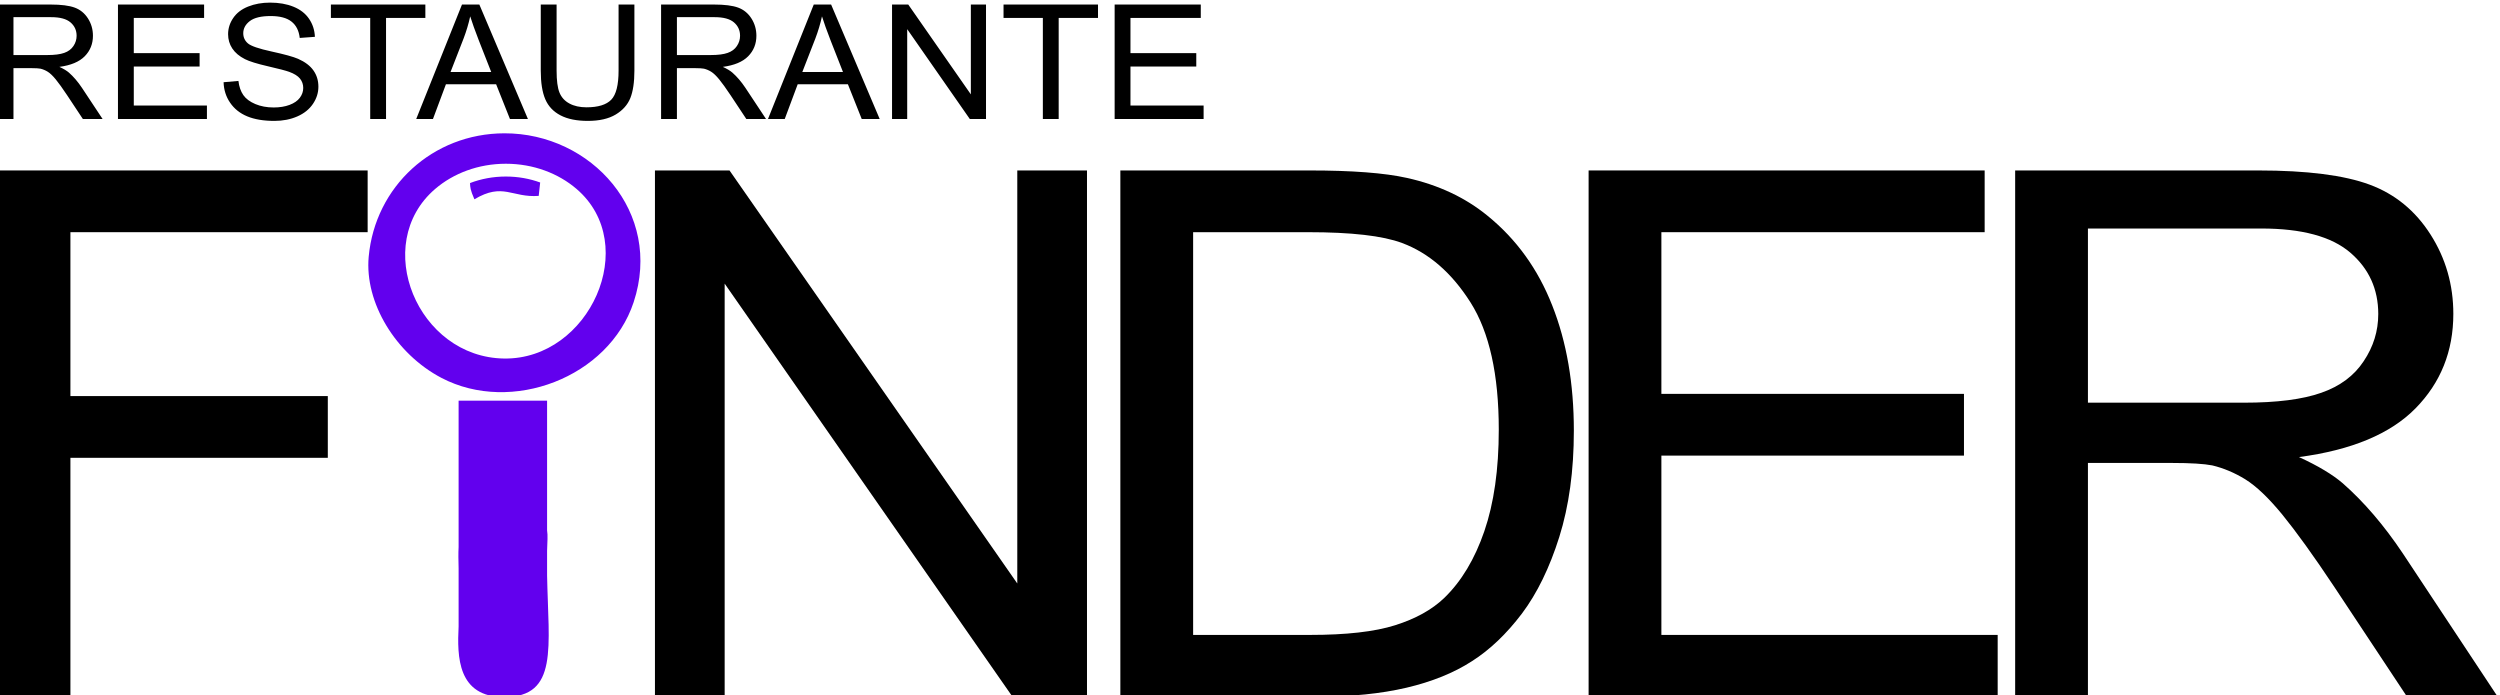
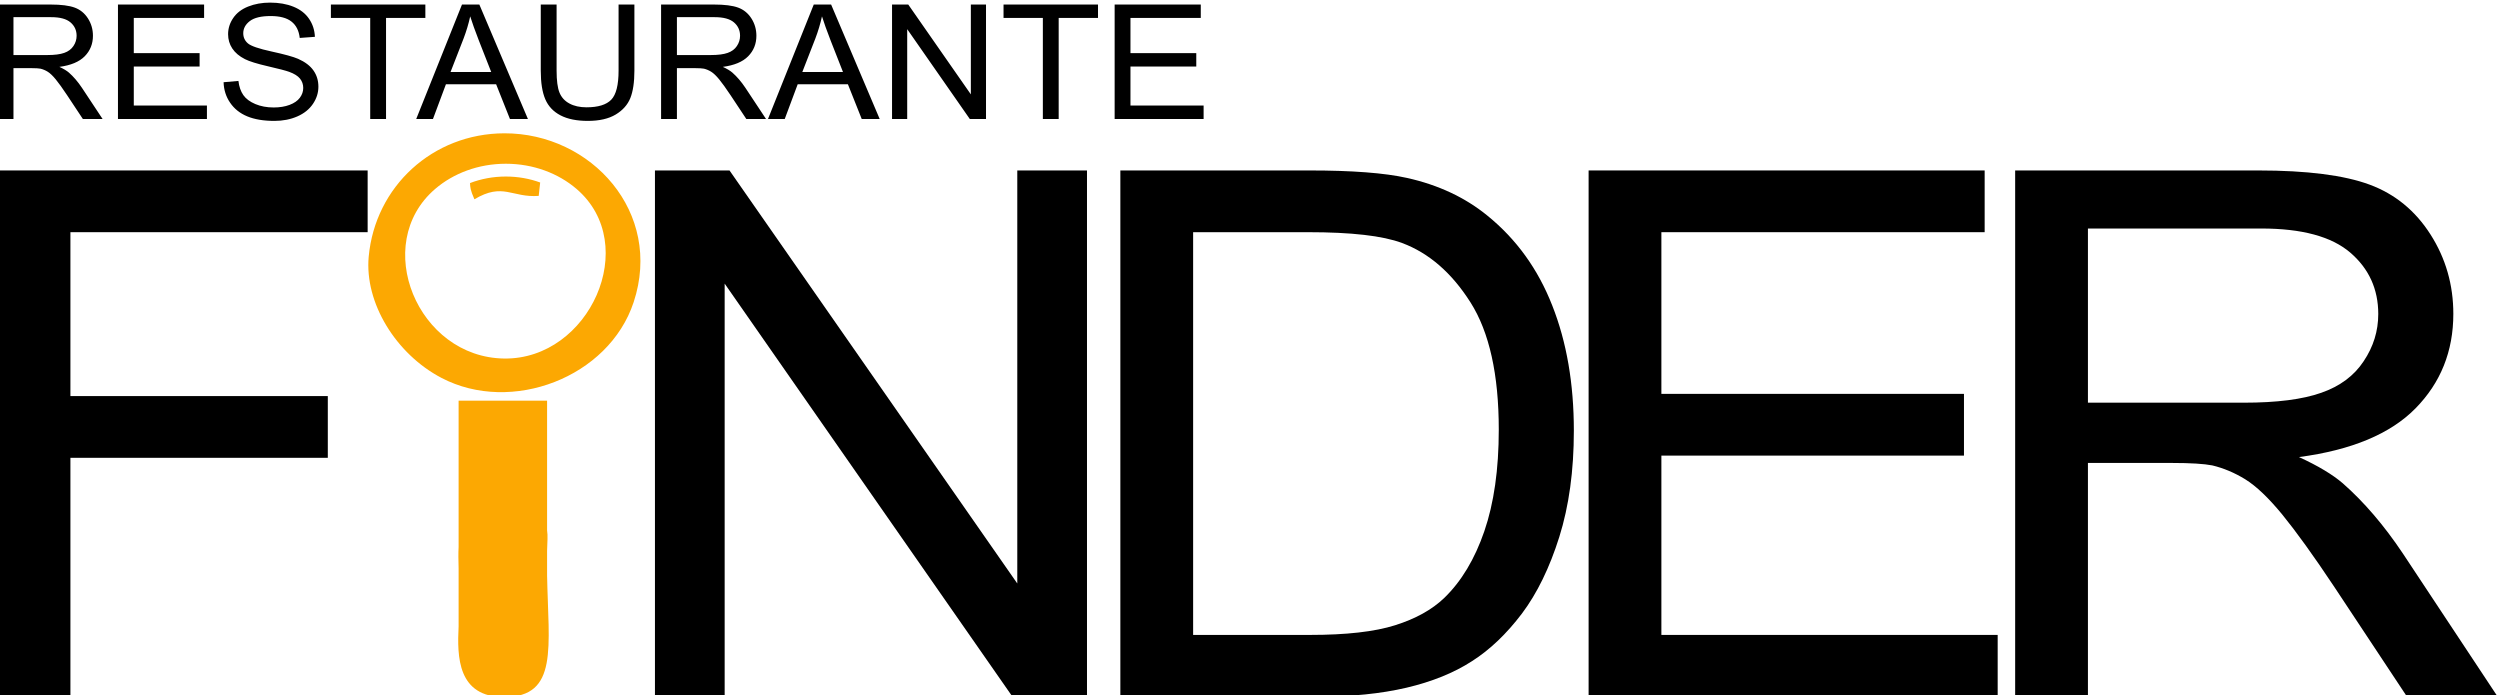
<svg xmlns="http://www.w3.org/2000/svg" xml:space="preserve" width="72mm" height="20mm" version="1.1" style="shape-rendering:geometricPrecision; text-rendering:geometricPrecision; image-rendering:optimizeQuality; fill-rule:evenodd; clip-rule:evenodd" viewBox="0 0 7200 2000">
  <defs>
    <style type="text/css">
   
-     .fil1 {fill:#6200EE}
+     .fil1 {fill:#FCA802}
    .fil0 {fill:black;fill-rule:nonzero}
   
  </style>
  </defs>
  <g id="Camada_x0020_1">
    <path class="fil0" d="M-6.8 342.67l0 -329.61 152.27 0c30.63,0 53.9,2.99 69.82,8.9 15.91,5.91 28.63,16.34 38.15,31.3 9.51,14.96 14.23,31.54 14.23,49.64 0,23.41 -7.92,43.12 -23.67,59.16 -15.76,16.03 -40.07,26.16 -73.01,30.54 12.07,5.52 21.19,11.04 27.42,16.42 13.28,11.66 25.84,26.31 37.59,43.88l59.42 89.77 -56.78 0 -45.42 -68.59c-13.2,-19.87 -24.15,-34.99 -32.71,-45.5 -8.64,-10.51 -16.32,-17.8 -23.12,-22.02 -6.71,-4.14 -13.68,-7.06 -20.71,-8.75 -5.12,-0.99 -13.52,-1.53 -25.27,-1.53l-52.63 0 0 146.39 -45.58 0zm45.58 -184.14l97.58 0c20.78,0 36.94,-2.07 48.61,-6.21 11.69,-4.07 20.56,-10.67 26.56,-19.8 6.08,-9.05 9.11,-18.87 9.11,-29.54 0,-15.57 -5.83,-28.46 -17.59,-38.51 -11.75,-10.06 -30.3,-15.04 -55.66,-15.04l-108.61 0 0 109.1zm300.95 184.14l0 -329.61 248.08 0 0 38.67 -202.5 0 0 101.28 189.54 0 0 38.67 -189.54 0 0 112.32 210.65 0 0 38.67 -256.23 0zm304.22 -105.88l42.71 -3.68c2,16.57 6.71,30.15 14.15,40.81 7.43,10.59 18.95,19.19 34.55,25.78 15.59,6.53 33.18,9.82 52.7,9.82 17.35,0 32.63,-2.45 45.9,-7.44 13.28,-4.98 23.12,-11.81 29.59,-20.48 6.49,-8.67 9.76,-18.11 9.76,-28.24 0,-10.28 -3.12,-19.26 -9.35,-27.01 -6.24,-7.67 -16.56,-14.11 -30.96,-19.41 -9.19,-3.37 -29.58,-8.74 -61.17,-16.03 -31.6,-7.29 -53.66,-14.12 -66.31,-20.56 -16.38,-8.29 -28.55,-18.57 -36.54,-30.77 -8.08,-12.2 -12.07,-25.93 -12.07,-41.05 0,-16.73 4.95,-32.3 14.79,-46.72 9.84,-14.51 24.15,-25.48 43.1,-33 18.88,-7.52 39.91,-11.27 63.02,-11.27 25.43,0 47.91,3.91 67.35,11.81 19.43,7.83 34.38,19.41 44.86,34.76 10.48,15.27 16.07,32.61 16.88,51.94l-43.67 3.22c-2.32,-20.79 -10.23,-36.52 -23.75,-47.11 -13.52,-10.66 -33.52,-15.96 -59.91,-15.96 -27.51,0 -47.58,4.84 -60.14,14.51 -12.55,9.66 -18.87,21.33 -18.87,34.98 0,11.82 4.47,21.56 13.35,29.23 8.8,7.6 31.6,15.5 68.54,23.48 36.95,8.06 62.3,15.04 76.06,21.02 19.91,8.83 34.71,19.95 44.23,33.53 9.51,13.51 14.23,29.08 14.23,46.73 0,17.57 -5.2,33.99 -15.67,49.49 -10.48,15.5 -25.44,27.54 -45.03,36.13 -19.6,8.6 -41.59,12.89 -66.14,12.89 -31.03,0 -57.03,-4.37 -77.98,-13.04 -21.03,-8.67 -37.42,-21.71 -49.34,-39.21 -12,-17.41 -18.23,-37.13 -18.87,-59.15zm422.26 105.88l0 -290.94 -113.24 0 0 -38.67 272.07 0 0 38.67 -113.25 0 0 290.94 -45.58 0zm132.51 0l131.8 -329.61 49.99 0 139.87 329.61 -51.74 0 -39.76 -99.9 -144.66 0 -37.28 99.9 -48.22 0zm98.85 -135.34l117.09 0 -35.84 -91.38c-10.79,-27.78 -18.95,-50.72 -24.63,-68.82 -4.71,21.48 -11.04,42.58 -18.95,63.45l-37.67 96.75zm483.92 -194.27l45.58 0 0 190.35c0,33.15 -3.92,59.47 -11.67,78.95 -7.84,19.42 -21.91,35.3 -42.23,47.5 -20.39,12.2 -47.02,18.33 -80.13,18.33 -32.07,0 -58.39,-5.29 -78.77,-15.95 -20.48,-10.67 -35.04,-26.01 -43.75,-46.19 -8.72,-20.18 -13.12,-47.73 -13.12,-82.64l0 -190.35 45.59 0 0 190.28c0,28.62 2.8,49.79 8.31,63.3 5.52,13.58 14.96,24.09 28.47,31.38 13.44,7.36 29.92,11.04 49.35,11.04 33.27,0 57.02,-7.28 71.18,-21.79 14.15,-14.57 21.19,-42.5 21.19,-83.93l0 -190.28zm122.44 329.61l0 -329.61 152.27 0c30.64,0 53.9,2.99 69.82,8.9 15.91,5.91 28.63,16.34 38.15,31.3 9.51,14.96 14.24,31.54 14.24,49.64 0,23.41 -7.93,43.12 -23.68,59.16 -15.76,16.03 -40.06,26.16 -73.01,30.54 12.07,5.52 21.19,11.04 27.42,16.42 13.28,11.66 25.84,26.31 37.59,43.88l59.42 89.77 -56.77 0 -45.43 -68.59c-13.2,-19.87 -24.15,-34.99 -32.71,-45.5 -8.64,-10.51 -16.32,-17.8 -23.12,-22.02 -6.71,-4.14 -13.67,-7.06 -20.71,-8.75 -5.12,-0.99 -13.52,-1.53 -25.27,-1.53l-52.62 0 0 146.39 -45.59 0zm45.59 -184.14l97.57 0c20.79,0 36.94,-2.07 48.62,-6.21 11.68,-4.07 20.55,-10.67 26.56,-19.8 6.07,-9.05 9.11,-18.87 9.11,-29.54 0,-15.57 -5.84,-28.46 -17.6,-38.51 -11.75,-10.06 -30.3,-15.04 -55.66,-15.04l-108.6 0 0 109.1zm262.31 184.14l131.8 -329.61 49.99 0 139.87 329.61 -51.74 0 -39.75 -99.9 -144.67 0 -37.28 99.9 -48.22 0zm98.85 -135.34l117.09 0 -35.84 -91.38c-10.79,-27.78 -18.95,-50.72 -24.63,-68.82 -4.71,21.48 -11.04,42.58 -18.95,63.45l-37.67 96.75zm258.4 135.34l0 -329.61 46.7 0 180.26 258.72 0 -258.72 43.66 0 0 329.61 -46.69 0 -180.27 -258.72 0 258.72 -43.66 0zm434.34 0l0 -290.94 -113.24 0 0 -38.67 272.07 0 0 38.67 -113.25 0 0 290.94 -45.58 0zm206.74 0l0 -329.61 248.08 0 0 38.67 -202.5 0 0 101.28 189.54 0 0 38.67 -189.54 0 0 112.32 210.65 0 0 38.67 -256.23 0z" />
    <polygon class="fil0" points="-6.8,2006.37 -6.8,490.91 1058.8,490.91 1058.8,668.7 202.79,668.7 202.79,1140.7 944.08,1140.7 944.08,1318.49 202.79,1318.49 202.79,2006.37 " />
    <polygon class="fil0" points="1886.25,2006.37 1886.25,490.91 2100.98,490.91 2929.78,1680.42 2929.78,490.91 3130.54,490.91 3130.54,2006.37 2915.81,2006.37 2087.02,816.86 2087.02,2006.37 " />
    <path class="fil0" d="M3226.62 2006.37l0 -1515.46 544.19 0c122.81,0 216.58,7.06 281.29,21.52 90.46,20.11 167.67,56.44 231.65,108.65 83.47,67.73 145.61,153.8 186.79,258.93 41.55,105.12 62.15,225.41 62.15,360.52 0,115 -13.98,216.95 -41.93,305.84 -27.94,88.9 -63.98,162.62 -107.72,220.83 -44.14,58.2 -91.93,104.06 -144.15,137.22 -51.85,33.51 -114.72,58.91 -188.26,76.2 -73.9,17.28 -158.48,25.75 -254.08,25.75l-569.93 0zm209.59 -177.79l336.81 0c104.06,0 185.69,-9.17 244.88,-27.87 59.21,-18.7 106.27,-44.8 141.57,-78.66 49.28,-47.63 87.88,-111.83 115.45,-192.26 27.59,-80.43 41.56,-177.79 41.56,-292.44 0,-158.74 -27.21,-280.79 -81.26,-366.16 -54.05,-85.37 -119.87,-142.52 -197.46,-171.44 -55.89,-20.82 -145.97,-31.05 -270.25,-31.05l-331.3 0 0 1159.88z" />
    <polygon class="fil0" points="4575.2,2006.37 4575.2,490.91 5715.8,490.91 5715.8,668.7 4784.78,668.7 4784.78,1134.35 5656.23,1134.35 5656.23,1312.14 4784.78,1312.14 4784.78,1828.58 5753.3,1828.58 5753.3,2006.37 " />
    <path class="fil0" d="M5803.65 2006.37l0 -1515.46 700.1 0c140.83,0 247.83,13.76 321,40.92 73.17,27.17 131.64,75.14 175.4,143.93 43.75,68.79 65.45,144.98 65.45,228.23 0,107.6 -36.4,198.26 -108.85,271.98 -72.43,73.73 -184.21,120.29 -335.71,140.4 55.53,25.4 97.45,50.8 126.13,75.49 61.04,53.62 118.76,121 172.82,201.78l273.2 412.73 -261.07 0 -208.85 -315.37c-60.67,-91.36 -111.04,-160.86 -150.39,-209.18 -39.72,-48.33 -75.01,-81.84 -106.27,-101.25 -30.89,-19.05 -62.87,-32.45 -95.23,-40.21 -23.54,-4.59 -62.14,-7.06 -116.19,-7.06l-241.95 0 0 673.07 -209.59 0zm209.59 -846.62l448.6 0c95.6,0 169.87,-9.53 223.56,-28.58 53.68,-18.69 94.5,-49.03 122.07,-91.01 27.94,-41.63 41.92,-86.78 41.92,-135.81 0,-71.61 -26.84,-130.88 -80.89,-177.09 -54.06,-46.21 -139.37,-69.14 -255.92,-69.14l-499.34 0 0 501.63z" />
    <path class="fil1" d="M1452.45 1032.59c-250.04,-2.95 -384.62,-329.39 -199.18,-488.44 52.26,-44.83 124.27,-72.57 203.6,-72.57 79.34,0 151.35,27.74 203.61,72.57 186.93,160.34 37.05,491.31 -208.03,488.44zm-98.81 -505.37c0.62,12.49 0.56,19.07 12.64,46.74 82.65,-49.31 107.85,-3.98 185.21,-9.81l4.21 -38.57c-30.31,-11.05 -63.71,-17.17 -98.83,-17.17 -36.82,0 -71.76,6.73 -103.23,18.81zm471.28 343.04c85.38,-258.54 -122.1,-486.91 -372.39,-486.33 -206.31,0.48 -372.09,153.11 -390.68,355.26 -12.21,132.62 78.02,280.36 209.89,349.32 201.13,105.18 481.49,-1.22 553.18,-218.25z" />
    <path class="fil1" d="M1320.8 1575.29c-0.97,17.68 -0.66,37.89 0,61.89l0 166.67c-4.33,87.07 -3.53,204.08 131.72,203.68 156.55,-0.46 126.93,-142.89 123.09,-349.94l0 -71.27c0.71,-26.36 2.45,-43.86 0,-58.91l0 -373.41 -254.81 0 0 421.29z" />
  </g>
</svg>
